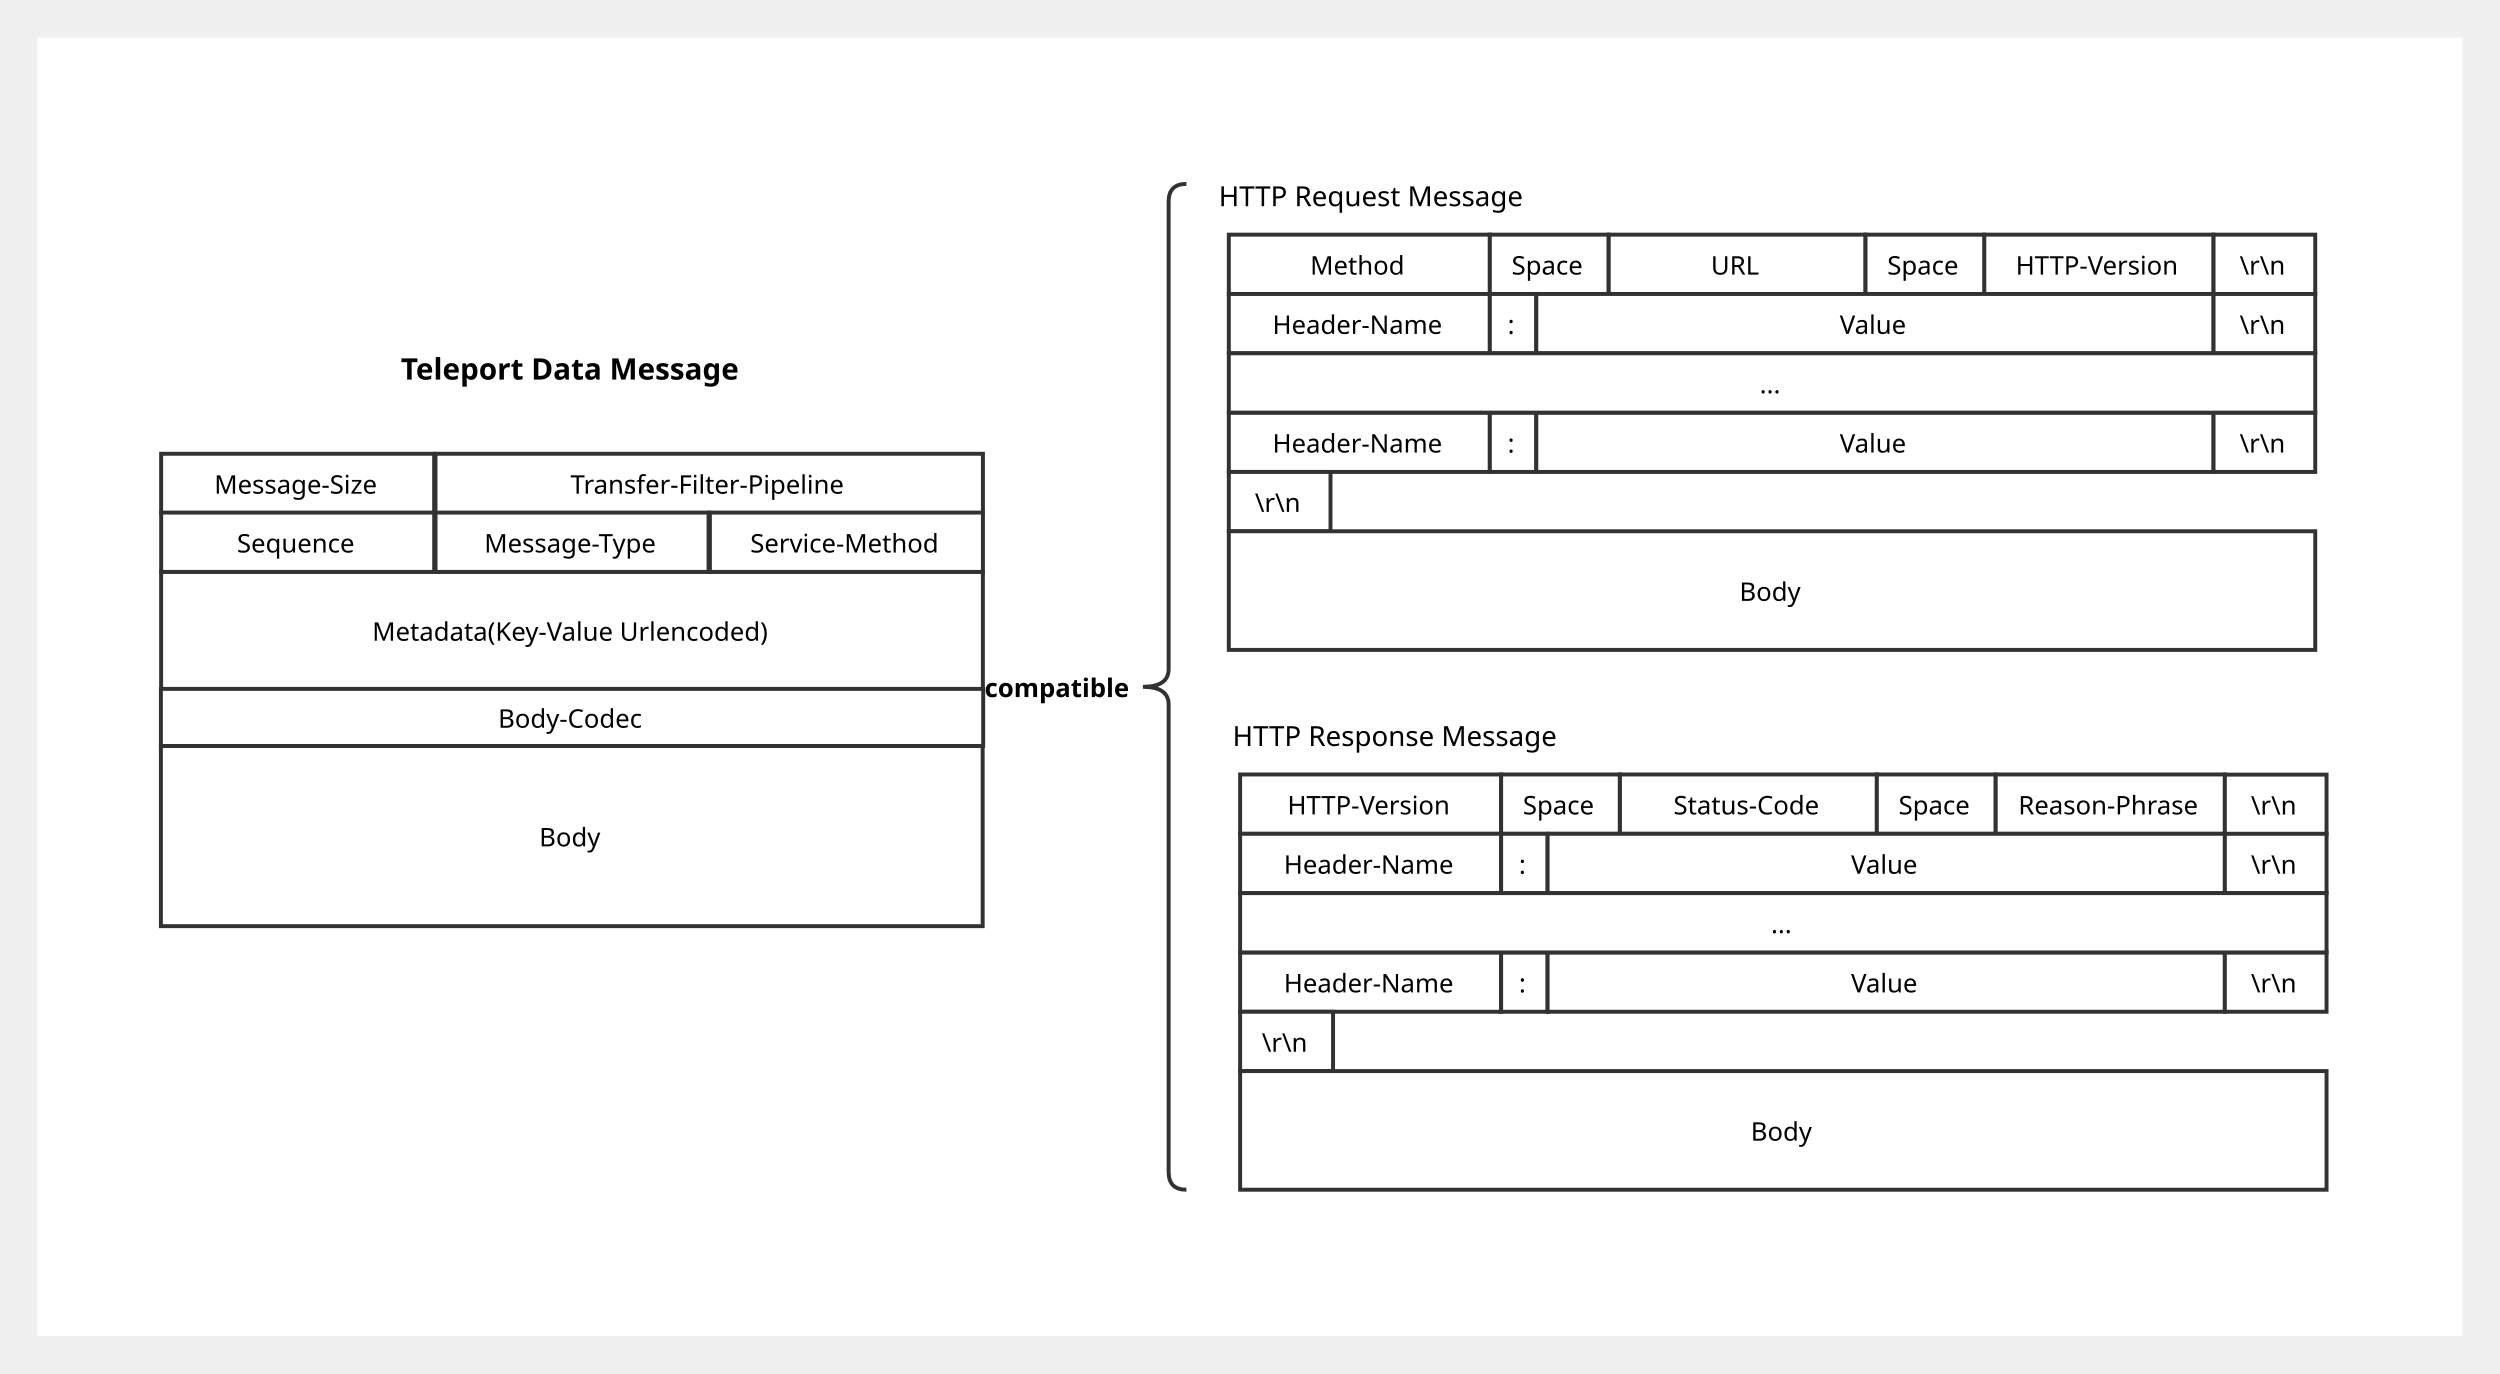
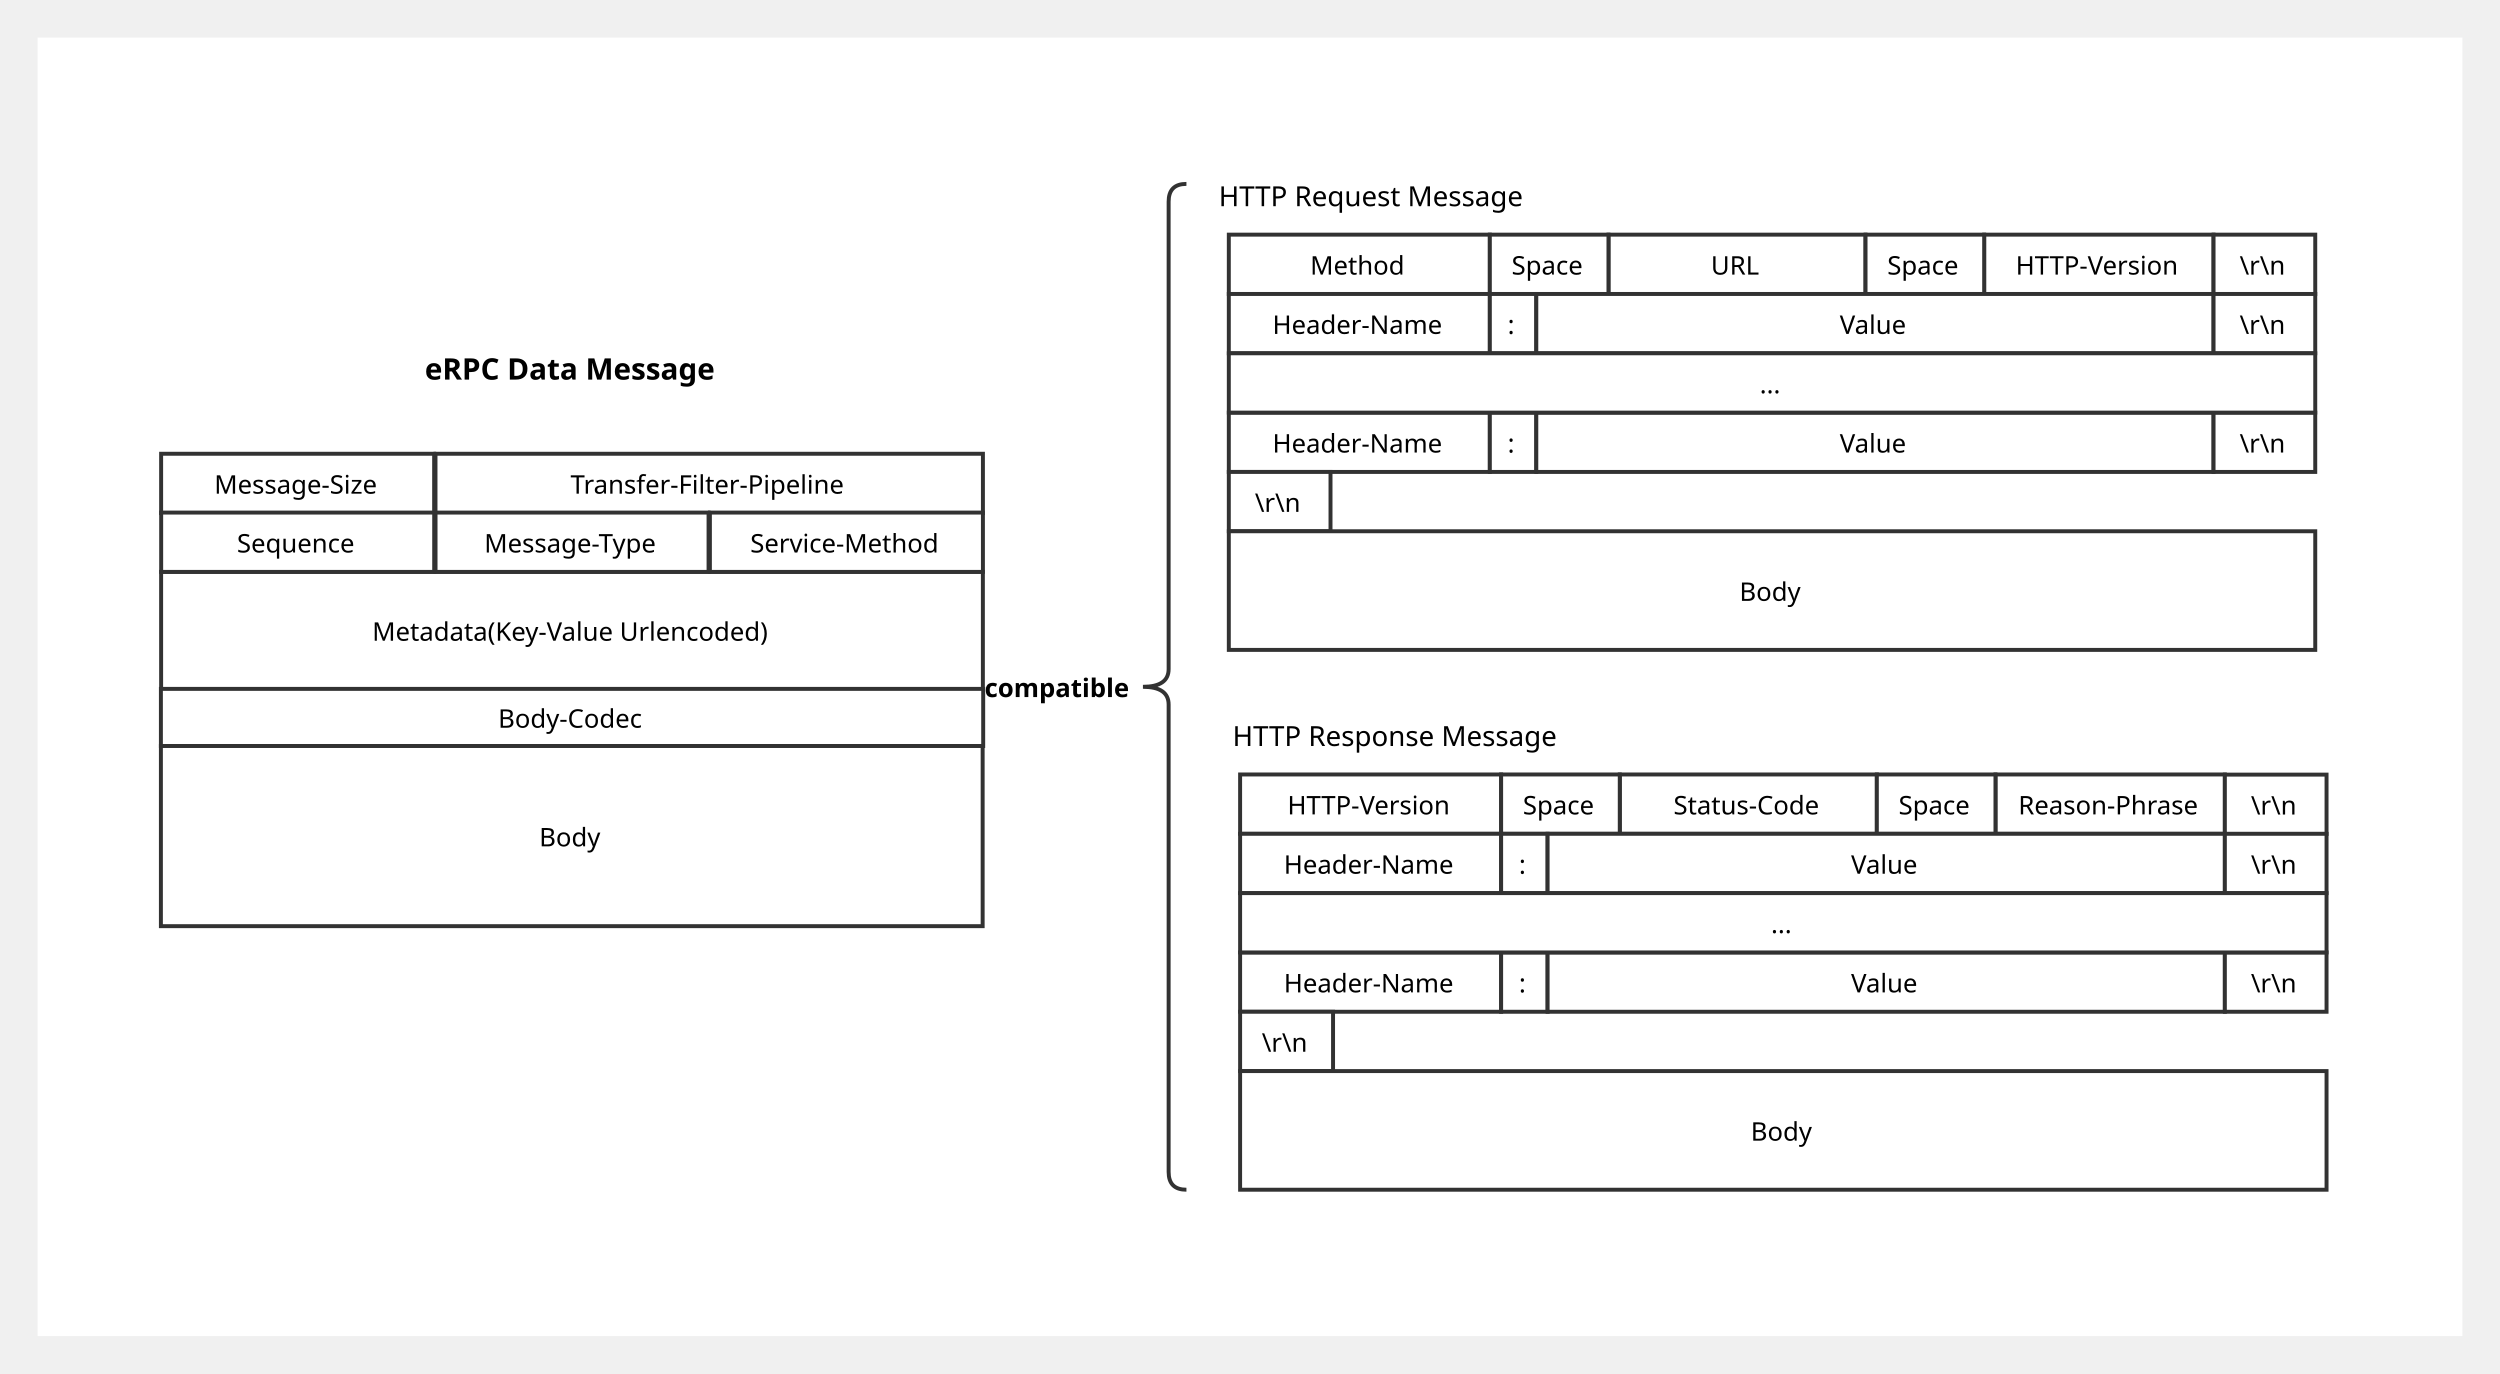
<svg xmlns="http://www.w3.org/2000/svg" id="processonSvg1000" viewBox="350.0 202.0 1264.299 694.667" width="1264.299" height="694.667">
  <defs id="ProcessOnDefs1001" />
  <g id="ProcessOnG1002">
    <path id="ProcessOnPath1003" d="M350.0 202.0H1614.299V896.667H350.0V202.0Z" fill="none" />
    <g id="ProcessOnG1004">
      <g id="ProcessOnG1005" transform="matrix(1.0,0.0,0.0,1.0,370.0,222.0)" opacity="1.0">
        <path id="ProcessOnPath1006" d="M0.0 0.0L1224.299 0.0L1224.299 654.667L0.0 654.667Z" stroke="#ffffff" stroke-width="2.0" stroke-dasharray="none" opacity="1.0" fill="#ffffff" />
      </g>
      <g id="ProcessOnG1007" transform="matrix(1.0,0.0,0.0,1.0,971.4354,320.6667)" opacity="1.0">
        <path id="ProcessOnPath1008" d="M0.0 0.0L132.0 0.0L132.0 30.0L0.0 30.0Z" stroke="#323232" stroke-width="2.0" stroke-dasharray="none" opacity="1.0" fill="#ffffff" />
        <g id="ProcessOnG1009" transform="matrix(1.0,0.0,0.0,1.0,10.0,6.875)">
          <text id="ProcessOnText1010" fill="#000000" font-size="13" x="55.0" y="13.325" font-family="微软雅黑" font-weight="normal" font-style="normal" text-decoration="none" family="微软雅黑" text-anchor="middle" size="13">Method</text>
        </g>
      </g>
      <g id="ProcessOnG1011" transform="matrix(1.0,0.0,0.0,1.0,1163.435,320.6667)" opacity="1.0">
        <path id="ProcessOnPath1012" d="M0.0 0.0L130.0 0.0L130.0 30.0L0.0 30.0Z" stroke="#323232" stroke-width="2.0" stroke-dasharray="none" opacity="1.0" fill="#ffffff" />
        <g id="ProcessOnG1013" transform="matrix(1.0,0.0,0.0,1.0,10.0,6.875)">
          <text id="ProcessOnText1014" fill="#000000" font-size="13" x="54.0" y="13.325" font-family="微软雅黑" font-weight="normal" font-style="normal" text-decoration="none" family="微软雅黑" text-anchor="middle" size="13">URL</text>
        </g>
      </g>
      <g id="ProcessOnG1015" transform="matrix(1.0,0.0,0.0,1.0,1353.435,320.6667)" opacity="1.0">
        <path id="ProcessOnPath1016" d="M0.0 0.0L116.0 0.0L116.0 30.0L0.0 30.0Z" stroke="#323232" stroke-width="2.0" stroke-dasharray="none" opacity="1.0" fill="#ffffff" />
        <g id="ProcessOnG1017" transform="matrix(1.0,0.0,0.0,1.0,10.0,6.875)">
          <text id="ProcessOnText1018" fill="#000000" font-size="13" x="47.0" y="13.325" font-family="微软雅黑" font-weight="normal" font-style="normal" text-decoration="none" family="微软雅黑" text-anchor="middle" size="13">HTTP-Version</text>
        </g>
      </g>
      <g id="ProcessOnG1019" transform="matrix(1.0,0.0,0.0,1.0,1103.435,320.6667)" opacity="1.0">
        <path id="ProcessOnPath1020" d="M0.0 0.0L60.0 0.0L60.0 30.0L0.0 30.0Z" stroke="#323232" stroke-width="2.0" stroke-dasharray="none" opacity="1.0" fill="#ffffff" />
        <g id="ProcessOnG1021" transform="matrix(1.0,0.0,0.0,1.0,10.0,6.875)">
          <text id="ProcessOnText1022" fill="#000000" font-size="13" x="19.0" y="13.325" font-family="微软雅黑" font-weight="normal" font-style="normal" text-decoration="none" family="微软雅黑" text-anchor="middle" size="13">Space</text>
        </g>
      </g>
      <g id="ProcessOnG1023" transform="matrix(1.0,0.0,0.0,1.0,1293.435,320.6667)" opacity="1.0">
        <path id="ProcessOnPath1024" d="M0.0 0.0L60.0 0.0L60.0 30.0L0.0 30.0Z" stroke="#323232" stroke-width="2.0" stroke-dasharray="none" opacity="1.0" fill="#ffffff" />
        <g id="ProcessOnG1025" transform="matrix(1.0,0.0,0.0,1.0,10.0,6.875)">
          <text id="ProcessOnText1026" fill="#000000" font-size="13" x="19.0" y="13.325" font-family="微软雅黑" font-weight="normal" font-style="normal" text-decoration="none" family="微软雅黑" text-anchor="middle" size="13">Space</text>
        </g>
      </g>
      <g id="ProcessOnG1027" transform="matrix(1.0,0.0,0.0,1.0,1469.435,320.6667)" opacity="1.0">
        <path id="ProcessOnPath1028" d="M0.0 0.0L51.429 0.0L51.429 30.0L0.0 30.0Z" stroke="#323232" stroke-width="2.0" stroke-dasharray="none" opacity="1.0" fill="#ffffff" />
        <g id="ProcessOnG1029" transform="matrix(1.0,0.0,0.0,1.0,10.0,6.875)">
          <text id="ProcessOnText1030" fill="#000000" font-size="13" x="14.714" y="13.325" font-family="微软雅黑" font-weight="normal" font-style="normal" text-decoration="none" family="微软雅黑" text-anchor="middle" size="13">\r\n</text>
        </g>
      </g>
      <g id="ProcessOnG1031" transform="matrix(1.0,0.0,0.0,1.0,971.4354,350.6667)" opacity="1.0">
        <path id="ProcessOnPath1032" d="M0.0 0.0L132.0 0.0L132.0 30.0L0.0 30.0Z" stroke="#323232" stroke-width="2.0" stroke-dasharray="none" opacity="1.0" fill="#ffffff" />
        <g id="ProcessOnG1033" transform="matrix(1.0,0.0,0.0,1.0,10.0,6.875)">
          <text id="ProcessOnText1034" fill="#000000" font-size="13" x="55.0" y="13.325" font-family="微软雅黑" font-weight="normal" font-style="normal" text-decoration="none" family="微软雅黑" text-anchor="middle" size="13">Header-Name</text>
        </g>
      </g>
      <g id="ProcessOnG1035" transform="matrix(1.0,0.0,0.0,1.0,1103.435,350.6667)" opacity="1.0">
        <path id="ProcessOnPath1036" d="M0.0 0.0L23.5 0.0L23.5 30.0L0.0 30.0Z" stroke="#323232" stroke-width="2.0" stroke-dasharray="none" opacity="1.0" fill="#ffffff" />
        <g id="ProcessOnG1037" transform="matrix(1.0,0.0,0.0,1.0,10.0,6.875)">
          <text id="ProcessOnText1038" fill="#000000" font-size="13" x="0.75" y="13.325" font-family="微软雅黑" font-weight="normal" font-style="normal" text-decoration="none" family="微软雅黑" text-anchor="middle" size="13">:</text>
        </g>
      </g>
      <g id="ProcessOnG1039" transform="matrix(1.0,0.0,0.0,1.0,1126.935,350.6667)" opacity="1.0">
        <path id="ProcessOnPath1040" d="M0.0 0.0L342.5 0.0L342.5 30.0L0.0 30.0Z" stroke="#323232" stroke-width="2.0" stroke-dasharray="none" opacity="1.0" fill="#ffffff" />
        <g id="ProcessOnG1041" transform="matrix(1.0,0.0,0.0,1.0,10.0,6.875)">
          <text id="ProcessOnText1042" fill="#000000" font-size="13" x="160.25" y="13.325" font-family="微软雅黑" font-weight="normal" font-style="normal" text-decoration="none" family="微软雅黑" text-anchor="middle" size="13">Value</text>
        </g>
      </g>
      <g id="ProcessOnG1043" transform="matrix(1.0,0.0,0.0,1.0,1469.435,350.6667)" opacity="1.0">
        <path id="ProcessOnPath1044" d="M0.0 0.0L51.429 0.0L51.429 30.0L0.0 30.0Z" stroke="#323232" stroke-width="2.0" stroke-dasharray="none" opacity="1.0" fill="#ffffff" />
        <g id="ProcessOnG1045" transform="matrix(1.0,0.0,0.0,1.0,10.0,6.875)">
          <text id="ProcessOnText1046" fill="#000000" font-size="13" x="14.714" y="13.325" font-family="微软雅黑" font-weight="normal" font-style="normal" text-decoration="none" family="微软雅黑" text-anchor="middle" size="13">\r\n</text>
        </g>
      </g>
      <g id="ProcessOnG1047" transform="matrix(1.0,0.0,0.0,1.0,971.4354,410.6667)" opacity="1.0">
        <path id="ProcessOnPath1048" d="M0.0 0.0L132.0 0.0L132.0 30.0L0.0 30.0Z" stroke="#323232" stroke-width="2.0" stroke-dasharray="none" opacity="1.0" fill="#ffffff" />
        <g id="ProcessOnG1049" transform="matrix(1.0,0.0,0.0,1.0,10.0,6.875)">
          <text id="ProcessOnText1050" fill="#000000" font-size="13" x="55.0" y="13.325" font-family="微软雅黑" font-weight="normal" font-style="normal" text-decoration="none" family="微软雅黑" text-anchor="middle" size="13">Header-Name</text>
        </g>
      </g>
      <g id="ProcessOnG1051" transform="matrix(1.0,0.0,0.0,1.0,1103.435,410.6667)" opacity="1.0">
        <path id="ProcessOnPath1052" d="M0.0 0.0L23.5 0.0L23.5 30.0L0.0 30.0Z" stroke="#323232" stroke-width="2.0" stroke-dasharray="none" opacity="1.0" fill="#ffffff" />
        <g id="ProcessOnG1053" transform="matrix(1.0,0.0,0.0,1.0,10.0,6.875)">
          <text id="ProcessOnText1054" fill="#000000" font-size="13" x="0.75" y="13.325" font-family="微软雅黑" font-weight="normal" font-style="normal" text-decoration="none" family="微软雅黑" text-anchor="middle" size="13">:</text>
        </g>
      </g>
      <g id="ProcessOnG1055" transform="matrix(1.0,0.0,0.0,1.0,1126.935,410.6667)" opacity="1.0">
        <path id="ProcessOnPath1056" d="M0.0 0.0L342.5 0.0L342.5 30.0L0.0 30.0Z" stroke="#323232" stroke-width="2.0" stroke-dasharray="none" opacity="1.0" fill="#ffffff" />
        <g id="ProcessOnG1057" transform="matrix(1.0,0.0,0.0,1.0,10.0,6.875)">
          <text id="ProcessOnText1058" fill="#000000" font-size="13" x="160.25" y="13.325" font-family="微软雅黑" font-weight="normal" font-style="normal" text-decoration="none" family="微软雅黑" text-anchor="middle" size="13">Value</text>
        </g>
      </g>
      <g id="ProcessOnG1059" transform="matrix(1.0,0.0,0.0,1.0,1469.435,410.6667)" opacity="1.0">
        <path id="ProcessOnPath1060" d="M0.0 0.0L51.429 0.0L51.429 30L0.0 30Z" stroke="#323232" stroke-width="2.0" stroke-dasharray="none" opacity="1.0" fill="#ffffff" />
        <g id="ProcessOnG1061" transform="matrix(1.0,0.0,0.0,1.0,10.0,6.875)">
          <text id="ProcessOnText1062" fill="#000000" font-size="13" x="14.714" y="13.325" font-family="微软雅黑" font-weight="normal" font-style="normal" text-decoration="none" family="微软雅黑" text-anchor="middle" size="13">\r\n</text>
        </g>
      </g>
      <g id="ProcessOnG1063" transform="matrix(1.0,0.0,0.0,1.0,971.4354,380.6667)" opacity="1.0">
        <path id="ProcessOnPath1064" d="M0.0 0.0L549.429 0.0L549.429 30.0L0.0 30.0Z" stroke="#323232" stroke-width="2.0" stroke-dasharray="none" opacity="1.0" fill="#ffffff" />
        <g id="ProcessOnG1065" transform="matrix(1.0,0.0,0.0,1.0,10.0,6.875)">
          <text id="ProcessOnText1066" fill="#000000" font-size="13" x="263.714" y="13.325" font-family="微软雅黑" font-weight="normal" font-style="normal" text-decoration="none" family="微软雅黑" text-anchor="middle" size="13">...</text>
        </g>
      </g>
      <g id="ProcessOnG1067" transform="matrix(1.0,0.0,0.0,1.0,971.4354,440.6667)" opacity="1.0">
        <path id="ProcessOnPath1068" d="M0.0 0.0L51.429 0.0L51.429 30L0.0 30Z" stroke="#323232" stroke-width="2.0" stroke-dasharray="none" opacity="1.0" fill="#ffffff" />
        <g id="ProcessOnG1069" transform="matrix(1.0,0.0,0.0,1.0,10.0,6.875)">
          <text id="ProcessOnText1070" fill="#000000" font-size="13" x="14.714" y="13.325" font-family="微软雅黑" font-weight="normal" font-style="normal" text-decoration="none" family="微软雅黑" text-anchor="middle" size="13">\r\n</text>
        </g>
      </g>
      <g id="ProcessOnG1071" transform="matrix(1.0,0.0,0.0,1.0,971.4354,470.6667)" opacity="1.0">
        <path id="ProcessOnPath1072" d="M0.0 0.0L549.429 0.0L549.429 60.0L0.0 60.0Z" stroke="#323232" stroke-width="2.0" stroke-dasharray="none" opacity="1.0" fill="#ffffff" />
        <g id="ProcessOnG1073" transform="matrix(1.0,0.0,0.0,1.0,10.0,21.875)">
          <text id="ProcessOnText1074" fill="#000000" font-size="13" x="263.714" y="13.325" font-family="微软雅黑" font-weight="normal" font-style="normal" text-decoration="none" family="微软雅黑" text-anchor="middle" size="13">Body</text>
        </g>
      </g>
      <g id="ProcessOnG1075" transform="matrix(1.0,0.0,0.0,1.0,966.3333,280.6667)" opacity="1.0">
        <path id="ProcessOnPath1076" d="M0.0 0.0L200.0 0.0L200.0 40.0L0.0 40.0Z" stroke="none" stroke-width="0.0" stroke-dasharray="none" opacity="1.0" fill="none" />
        <g id="ProcessOnG1077" transform="matrix(1.0,0.0,0.0,1.0,0.0,11.25)">
          <text id="ProcessOnText1078" fill="#000000" font-size="14" x="0.0" y="14.35" font-family="微软雅黑" font-weight="normal" font-style="normal" text-decoration="none" family="微软雅黑" text-anchor="start" size="14">HTTP Request Message</text>
        </g>
      </g>
      <g id="ProcessOnG1079" transform="matrix(1.0,0.0,0.0,1.0,977.1497,593.6667)" opacity="1.0">
        <path id="ProcessOnPath1080" d="M0.0 0.0L132.0 0.0L132.0 30.0L0.0 30.0Z" stroke="#323232" stroke-width="2.0" stroke-dasharray="none" opacity="1.0" fill="#ffffff" />
        <g id="ProcessOnG1081" transform="matrix(1.0,0.0,0.0,1.0,10.0,6.875)">
          <text id="ProcessOnText1082" fill="#000000" font-size="13" x="55.0" y="13.325" font-family="微软雅黑" font-weight="normal" font-style="normal" text-decoration="none" family="微软雅黑" text-anchor="middle" size="13">HTTP-Version</text>
        </g>
      </g>
      <g id="ProcessOnG1083" transform="matrix(1.0,0.0,0.0,1.0,1169.15,593.6667)" opacity="1.0">
        <path id="ProcessOnPath1084" d="M0.0 0.0L130.0 0.0L130.0 30.0L0.0 30.0Z" stroke="#323232" stroke-width="2.0" stroke-dasharray="none" opacity="1.0" fill="#ffffff" />
        <g id="ProcessOnG1085" transform="matrix(1.0,0.0,0.0,1.0,10.0,6.875)">
          <text id="ProcessOnText1086" fill="#000000" font-size="13" x="54.0" y="13.325" font-family="微软雅黑" font-weight="normal" font-style="normal" text-decoration="none" family="微软雅黑" text-anchor="middle" size="13">Status-Code</text>
        </g>
      </g>
      <g id="ProcessOnG1087" transform="matrix(1.0,0.0,0.0,1.0,1359.15,593.6667)" opacity="1.0">
        <path id="ProcessOnPath1088" d="M0.0 0.0L116.0 0.0L116.0 30.0L0.0 30.0Z" stroke="#323232" stroke-width="2.0" stroke-dasharray="none" opacity="1.0" fill="#ffffff" />
        <g id="ProcessOnG1089" transform="matrix(1.0,0.0,0.0,1.0,10.0,6.875)">
          <text id="ProcessOnText1090" fill="#000000" font-size="13" x="47.0" y="13.325" font-family="微软雅黑" font-weight="normal" font-style="normal" text-decoration="none" family="微软雅黑" text-anchor="middle" size="13">Reason-Phrase</text>
        </g>
      </g>
      <g id="ProcessOnG1091" transform="matrix(1.0,0.0,0.0,1.0,1109.15,593.6667)" opacity="1.0">
        <path id="ProcessOnPath1092" d="M0.0 0.0L60.0 0.0L60.0 30.0L0.0 30.0Z" stroke="#323232" stroke-width="2.0" stroke-dasharray="none" opacity="1.0" fill="#ffffff" />
        <g id="ProcessOnG1093" transform="matrix(1.0,0.0,0.0,1.0,10.0,6.875)">
          <text id="ProcessOnText1094" fill="#000000" font-size="13" x="19.0" y="13.325" font-family="微软雅黑" font-weight="normal" font-style="normal" text-decoration="none" family="微软雅黑" text-anchor="middle" size="13">Space</text>
        </g>
      </g>
      <g id="ProcessOnG1095" transform="matrix(1.0,0.0,0.0,1.0,1299.15,593.6667)" opacity="1.0">
        <path id="ProcessOnPath1096" d="M0.0 0.0L60.0 0.0L60.0 30.0L0.0 30.0Z" stroke="#323232" stroke-width="2.0" stroke-dasharray="none" opacity="1.0" fill="#ffffff" />
        <g id="ProcessOnG1097" transform="matrix(1.0,0.0,0.0,1.0,10.0,6.875)">
          <text id="ProcessOnText1098" fill="#000000" font-size="13" x="19.0" y="13.325" font-family="微软雅黑" font-weight="normal" font-style="normal" text-decoration="none" family="微软雅黑" text-anchor="middle" size="13">Space</text>
        </g>
      </g>
      <g id="ProcessOnG1099" transform="matrix(1.0,0.0,0.0,1.0,1475.15,593.7394)" opacity="1.0">
        <path id="ProcessOnPath1100" d="M0.0 0.0L51.429 0.0L51.429 30.0L0.0 30.0Z" stroke="#323232" stroke-width="2.0" stroke-dasharray="none" opacity="1.0" fill="#ffffff" />
        <g id="ProcessOnG1101" transform="matrix(1.0,0.0,0.0,1.0,10.0,6.875)">
          <text id="ProcessOnText1102" fill="#000000" font-size="13" x="14.714" y="13.325" font-family="微软雅黑" font-weight="normal" font-style="normal" text-decoration="none" family="微软雅黑" text-anchor="middle" size="13">\r\n</text>
        </g>
      </g>
      <g id="ProcessOnG1103" transform="matrix(1.0,0.0,0.0,1.0,977.1497,623.6667)" opacity="1.0">
        <path id="ProcessOnPath1104" d="M0.0 0.0L132.0 0.0L132.0 30.0L0.0 30.0Z" stroke="#323232" stroke-width="2.0" stroke-dasharray="none" opacity="1.0" fill="#ffffff" />
        <g id="ProcessOnG1105" transform="matrix(1.0,0.0,0.0,1.0,10.0,6.875)">
          <text id="ProcessOnText1106" fill="#000000" font-size="13" x="55.0" y="13.325" font-family="微软雅黑" font-weight="normal" font-style="normal" text-decoration="none" family="微软雅黑" text-anchor="middle" size="13">Header-Name</text>
        </g>
      </g>
      <g id="ProcessOnG1107" transform="matrix(1.0,0.0,0.0,1.0,1109.15,623.6667)" opacity="1.0">
        <path id="ProcessOnPath1108" d="M0.0 0.0L23.5 0.0L23.5 30.0L0.0 30.0Z" stroke="#323232" stroke-width="2.0" stroke-dasharray="none" opacity="1.0" fill="#ffffff" />
        <g id="ProcessOnG1109" transform="matrix(1.0,0.0,0.0,1.0,10.0,6.875)">
          <text id="ProcessOnText1110" fill="#000000" font-size="13" x="0.75" y="13.325" font-family="微软雅黑" font-weight="normal" font-style="normal" text-decoration="none" family="微软雅黑" text-anchor="middle" size="13">:</text>
        </g>
      </g>
      <g id="ProcessOnG1111" transform="matrix(1.0,0.0,0.0,1.0,1132.65,623.6667)" opacity="1.0">
        <path id="ProcessOnPath1112" d="M0.0 0.0L342.5 0.0L342.5 30.0L0.0 30.0Z" stroke="#323232" stroke-width="2.0" stroke-dasharray="none" opacity="1.0" fill="#ffffff" />
        <g id="ProcessOnG1113" transform="matrix(1.0,0.0,0.0,1.0,10.0,6.875)">
          <text id="ProcessOnText1114" fill="#000000" font-size="13" x="160.25" y="13.325" font-family="微软雅黑" font-weight="normal" font-style="normal" text-decoration="none" family="微软雅黑" text-anchor="middle" size="13">Value</text>
        </g>
      </g>
      <g id="ProcessOnG1115" transform="matrix(1.0,0.0,0.0,1.0,1475.15,623.6667)" opacity="1.0">
        <path id="ProcessOnPath1116" d="M0.0 0.0L51.429 0.0L51.429 30.0L0.0 30.0Z" stroke="#323232" stroke-width="2.0" stroke-dasharray="none" opacity="1.0" fill="#ffffff" />
        <g id="ProcessOnG1117" transform="matrix(1.0,0.0,0.0,1.0,10.0,6.875)">
          <text id="ProcessOnText1118" fill="#000000" font-size="13" x="14.714" y="13.325" font-family="微软雅黑" font-weight="normal" font-style="normal" text-decoration="none" family="微软雅黑" text-anchor="middle" size="13">\r\n</text>
        </g>
      </g>
      <g id="ProcessOnG1119" transform="matrix(1.0,0.0,0.0,1.0,977.1497,683.6667)" opacity="1.0">
        <path id="ProcessOnPath1120" d="M0.0 0.0L132.0 0.0L132.0 30.0L0.0 30.0Z" stroke="#323232" stroke-width="2.0" stroke-dasharray="none" opacity="1.0" fill="#ffffff" />
        <g id="ProcessOnG1121" transform="matrix(1.0,0.0,0.0,1.0,10.0,6.875)">
          <text id="ProcessOnText1122" fill="#000000" font-size="13" x="55.0" y="13.325" font-family="微软雅黑" font-weight="normal" font-style="normal" text-decoration="none" family="微软雅黑" text-anchor="middle" size="13">Header-Name</text>
        </g>
      </g>
      <g id="ProcessOnG1123" transform="matrix(1.0,0.0,0.0,1.0,1109.15,683.6667)" opacity="1.0">
        <path id="ProcessOnPath1124" d="M0.0 0.0L23.5 0.0L23.5 30.0L0.0 30.0Z" stroke="#323232" stroke-width="2.0" stroke-dasharray="none" opacity="1.0" fill="#ffffff" />
        <g id="ProcessOnG1125" transform="matrix(1.0,0.0,0.0,1.0,10.0,6.875)">
          <text id="ProcessOnText1126" fill="#000000" font-size="13" x="0.75" y="13.325" font-family="微软雅黑" font-weight="normal" font-style="normal" text-decoration="none" family="微软雅黑" text-anchor="middle" size="13">:</text>
        </g>
      </g>
      <g id="ProcessOnG1127" transform="matrix(1.0,0.0,0.0,1.0,1132.65,683.6667)" opacity="1.0">
        <path id="ProcessOnPath1128" d="M0.0 0.0L342.5 0.0L342.5 30.0L0.0 30.0Z" stroke="#323232" stroke-width="2.0" stroke-dasharray="none" opacity="1.0" fill="#ffffff" />
        <g id="ProcessOnG1129" transform="matrix(1.0,0.0,0.0,1.0,10.0,6.875)">
          <text id="ProcessOnText1130" fill="#000000" font-size="13" x="160.25" y="13.325" font-family="微软雅黑" font-weight="normal" font-style="normal" text-decoration="none" family="微软雅黑" text-anchor="middle" size="13">Value</text>
        </g>
      </g>
      <g id="ProcessOnG1131" transform="matrix(1.0,0.0,0.0,1.0,1475.15,683.6667)" opacity="1.0">
        <path id="ProcessOnPath1132" d="M0.0 0.0L51.429 0.0L51.429 30.0L0.0 30.0Z" stroke="#323232" stroke-width="2.0" stroke-dasharray="none" opacity="1.0" fill="#ffffff" />
        <g id="ProcessOnG1133" transform="matrix(1.0,0.0,0.0,1.0,10.0,6.875)">
          <text id="ProcessOnText1134" fill="#000000" font-size="13" x="14.714" y="13.325" font-family="微软雅黑" font-weight="normal" font-style="normal" text-decoration="none" family="微软雅黑" text-anchor="middle" size="13">\r\n</text>
        </g>
      </g>
      <g id="ProcessOnG1135" transform="matrix(1.0,0.0,0.0,1.0,977.1497,653.6667)" opacity="1.0">
        <path id="ProcessOnPath1136" d="M0.0 0.0L549.429 0.0L549.429 30.0L0.0 30.0Z" stroke="#323232" stroke-width="2.0" stroke-dasharray="none" opacity="1.0" fill="#ffffff" />
        <g id="ProcessOnG1137" transform="matrix(1.0,0.0,0.0,1.0,10.0,6.875)">
          <text id="ProcessOnText1138" fill="#000000" font-size="13" x="263.714" y="13.325" font-family="微软雅黑" font-weight="normal" font-style="normal" text-decoration="none" family="微软雅黑" text-anchor="middle" size="13">...</text>
        </g>
      </g>
      <g id="ProcessOnG1139" transform="matrix(1.0,0.0,0.0,1.0,977.1497,713.6667)" opacity="1.0">
        <path id="ProcessOnPath1140" d="M0.0 0.0L47 0.0L47 30.0L0.0 30.0Z" stroke="#323232" stroke-width="2.0" stroke-dasharray="none" opacity="1.0" fill="#ffffff" />
        <g id="ProcessOnG1141" transform="matrix(1.0,0.0,0.0,1.0,10.0,6.875)">
          <text id="ProcessOnText1142" fill="#000000" font-size="13" x="12.5" y="13.325" font-family="微软雅黑" font-weight="normal" font-style="normal" text-decoration="none" family="微软雅黑" text-anchor="middle" size="13">\r\n</text>
        </g>
      </g>
      <g id="ProcessOnG1143" transform="matrix(1.0,0.0,0.0,1.0,977.1497,743.6667)" opacity="1.0">
        <path id="ProcessOnPath1144" d="M0.0 0.0L549.429 0.0L549.429 60.0L0.0 60.0Z" stroke="#323232" stroke-width="2.0" stroke-dasharray="none" opacity="1.0" fill="#ffffff" />
        <g id="ProcessOnG1145" transform="matrix(1.0,0.0,0.0,1.0,10.0,21.875)">
          <text id="ProcessOnText1146" fill="#000000" font-size="13" x="263.714" y="13.325" font-family="微软雅黑" font-weight="normal" font-style="normal" text-decoration="none" family="微软雅黑" text-anchor="middle" size="13">Body</text>
        </g>
      </g>
      <g id="ProcessOnG1147" transform="matrix(1.0,0.0,0.0,1.0,973.3333,553.6667)" opacity="1.0">
        <path id="ProcessOnPath1148" d="M0.0 0.0L200.0 0.0L200.0 40.0L0.0 40.0Z" stroke="none" stroke-width="0.0" stroke-dasharray="none" opacity="1.0" fill="none" />
        <g id="ProcessOnG1149" transform="matrix(1.0,0.0,0.0,1.0,0.0,11.25)">
          <text id="ProcessOnText1150" fill="#000000" font-size="14" x="0.0" y="14.35" font-family="微软雅黑" font-weight="normal" font-style="normal" text-decoration="none" family="微软雅黑" text-anchor="start" size="14">HTTP Response Message</text>
        </g>
      </g>
      <g id="ProcessOnG1151" transform="matrix(1.0,0.0,0.0,1.0,431.486,431.4736)" opacity="1.0">
        <path id="ProcessOnPath1152" d="M0.0 0.0L138.074 0.0L138.074 30.0L0.0 30.0Z" stroke="#323232" stroke-width="2.0" stroke-dasharray="none" opacity="1.0" fill="#ffffff" />
        <g id="ProcessOnG1153" transform="matrix(1.0,0.0,0.0,1.0,10.0,6.875)">
          <text id="ProcessOnText1154" fill="#000000" font-size="13" x="58.037" y="13.325" font-family="微软雅黑" font-weight="normal" font-style="normal" text-decoration="none" family="微软雅黑" text-anchor="middle" size="13">Message-Size</text>
        </g>
      </g>
      <g id="ProcessOnG1155" transform="matrix(1.0,0.0,0.0,1.0,570.2351,431.4736)" opacity="1.0">
        <path id="ProcessOnPath1156" d="M0.0 0.0L276.846 0.0L276.846 30.0L0.0 30.0Z" stroke="#323232" stroke-width="2.0" stroke-dasharray="none" opacity="1.0" fill="#ffffff" />
        <g id="ProcessOnG1157" transform="matrix(1.0,0.0,0.0,1.0,10.0,6.875)">
          <text id="ProcessOnText1158" fill="#000000" font-size="13" x="127.423" y="13.325" font-family="微软雅黑" font-weight="normal" font-style="normal" text-decoration="none" family="微软雅黑" text-anchor="middle" size="13">Transfer-Filter-Pipeline</text>
        </g>
      </g>
      <g id="ProcessOnG1159" transform="matrix(1.0,0.0,0.0,1.0,431.4846,491.1958)" opacity="1.0">
        <path id="ProcessOnPath1160" d="M0.0 0.0L415.575 0.0L415.575 59.299L0.0 59.299Z" stroke="#323232" stroke-width="2.0" stroke-dasharray="none" opacity="1.0" fill="#ffffff" />
        <g id="ProcessOnG1161" transform="matrix(1.0,0.0,0.0,1.0,10.0,21.52444)">
          <text id="ProcessOnText1162" fill="#000000" font-size="13" x="196.788" y="13.325" font-family="微软雅黑" font-weight="normal" font-style="normal" text-decoration="none" family="微软雅黑" text-anchor="middle" size="13">Metadata(Key-Value Urlencoded)</text>
        </g>
      </g>
      <g id="ProcessOnG1163" transform="matrix(1.0,0.0,0.0,1.0,431.3703,550.3789)" opacity="1.0">
        <path id="ProcessOnPath1164" d="M0.0 0.0L415.85 0.0L415.85 28.889L0.0 28.889Z" stroke="#323232" stroke-width="2.0" stroke-dasharray="none" opacity="1.0" fill="#ffffff" />
        <g id="ProcessOnG1165" transform="matrix(1.0,0.0,0.0,1.0,10.0,6.319444)">
          <text id="ProcessOnText1166" fill="#000000" font-size="13" x="196.925" y="13.325" font-family="微软雅黑" font-weight="normal" font-style="normal" text-decoration="none" family="微软雅黑" text-anchor="middle" size="13">Body-Codec</text>
        </g>
      </g>
      <g id="ProcessOnG1167" transform="matrix(1.0,0.0,0.0,1.0,431.3703,579.2678)" opacity="1.0">
        <path id="ProcessOnPath1168" d="M0.0 0.0L415.572 0.0L415.572 91.111L0.0 91.111Z" stroke="#323232" stroke-width="2.0" stroke-dasharray="none" opacity="1.0" fill="#ffffff" />
        <g id="ProcessOnG1169" transform="matrix(1.0,0.0,0.0,1.0,10.0,37.43056)">
          <text id="ProcessOnText1170" fill="#000000" font-size="13" x="196.786" y="13.325" font-family="微软雅黑" font-weight="normal" font-style="normal" text-decoration="none" family="微软雅黑" text-anchor="middle" size="13">Body</text>
        </g>
      </g>
      <g id="ProcessOnG1171" transform="matrix(1.0,0.0,0.0,1.0,539.1564,367.9677)" opacity="1.0">
        <path id="ProcessOnPath1172" d="M0.0 0.0L200.0 0.0L200.0 40.0L0.0 40.0Z" stroke="none" stroke-width="0.0" stroke-dasharray="none" opacity="1.0" fill="none" />
        <g id="ProcessOnG1173" transform="matrix(1.0,0.0,0.0,1.0,0.0,10.625)">
-           <text id="ProcessOnText1174" fill="#000000" font-size="15" x="99.0" y="15.375" font-family="微软雅黑" font-weight="bold" font-style="normal" text-decoration="none" family="微软雅黑" text-anchor="middle" size="15">Teleport Data Message</text>
+           <text id="ProcessOnText1174" fill="#000000" font-size="15" x="99.0" y="15.375" font-family="微软雅黑" font-weight="bold" font-style="normal" text-decoration="none" family="微软雅黑" text-anchor="middle" size="15">eRPC Data Message</text>
        </g>
      </g>
      <g id="ProcessOnG1175" transform="matrix(1.0,0.0,0.0,1.0,850.0,295.0)" opacity="1.0">
        <path id="ProcessOnPath1176" d="M100.0 0.0Q91.0 0.0 91.0 9.0L91.0 245.333Q91.0 254.333 78.0 254.333Q91.0 254.333 91.0 263.333L91.0 499.667Q91.0 508.667 100.0 508.667" stroke="#323232" stroke-width="2.0" stroke-dasharray="none" opacity="1.0" fill="none" />
        <path id="ProcessOnPath1177" d="M0.0 0.0L100.0 0.0L100.0 508.667L0.0 508.667Z" stroke="none" stroke-width="0.0" stroke-dasharray="none" opacity="1.0" fill="none" />
        <g id="ProcessOnG1178" transform="matrix(1.0,0.0,0.0,1.0,0.0,246.2083)">
          <text id="ProcessOnText1179" fill="#000000" font-size="13" x="71.0" y="13.325" font-family="微软雅黑" font-weight="bold" font-style="normal" text-decoration="none" family="微软雅黑" text-anchor="end" size="13">compatible</text>
        </g>
      </g>
      <g id="ProcessOnG1180" transform="matrix(1.0,0.0,0.0,1.0,431.5092,461.2189)" opacity="1.0">
        <path id="ProcessOnPath1181" d="M0.0 0.0L138.074 0.0L138.074 30.0L0.0 30.0Z" stroke="#323232" stroke-width="2.0" stroke-dasharray="none" opacity="1.0" fill="#ffffff" />
        <g id="ProcessOnG1182" transform="matrix(1.0,0.0,0.0,1.0,10.0,6.875)">
          <text id="ProcessOnText1183" fill="#000000" font-size="13" x="58.037" y="13.325" font-family="微软雅黑" font-weight="normal" font-style="normal" text-decoration="none" family="微软雅黑" text-anchor="middle" size="13">Sequence</text>
        </g>
      </g>
      <g id="ProcessOnG1184" transform="matrix(1.0,0.0,0.0,1.0,709.0073,461.2189)" opacity="1.0">
        <path id="ProcessOnPath1185" d="M0.0 0.0L138.074 0.0L138.074 30.0L0.0 30.0Z" stroke="#323232" stroke-width="2.0" stroke-dasharray="none" opacity="1.0" fill="#ffffff" />
        <g id="ProcessOnG1186" transform="matrix(1.0,0.0,0.0,1.0,10.0,6.875)">
          <text id="ProcessOnText1187" fill="#000000" font-size="13" x="58.037" y="13.325" font-family="微软雅黑" font-weight="normal" font-style="normal" text-decoration="none" family="微软雅黑" text-anchor="middle" size="13">Service-Method</text>
        </g>
      </g>
      <g id="ProcessOnG1188" transform="matrix(1.0,0.0,0.0,1.0,570.2582,461.2189)" opacity="1.0">
        <path id="ProcessOnPath1189" d="M0.0 0.0L138.074 0.0L138.074 30.0L0.0 30.0Z" stroke="#323232" stroke-width="2.0" stroke-dasharray="none" opacity="1.0" fill="#ffffff" />
        <g id="ProcessOnG1190" transform="matrix(1.0,0.0,0.0,1.0,10.0,6.875)">
          <text id="ProcessOnText1191" fill="#000000" font-size="13" x="58.037" y="13.325" font-family="微软雅黑" font-weight="normal" font-style="normal" text-decoration="none" family="微软雅黑" text-anchor="middle" size="13">Message-Type</text>
        </g>
      </g>
    </g>
  </g>
</svg>
